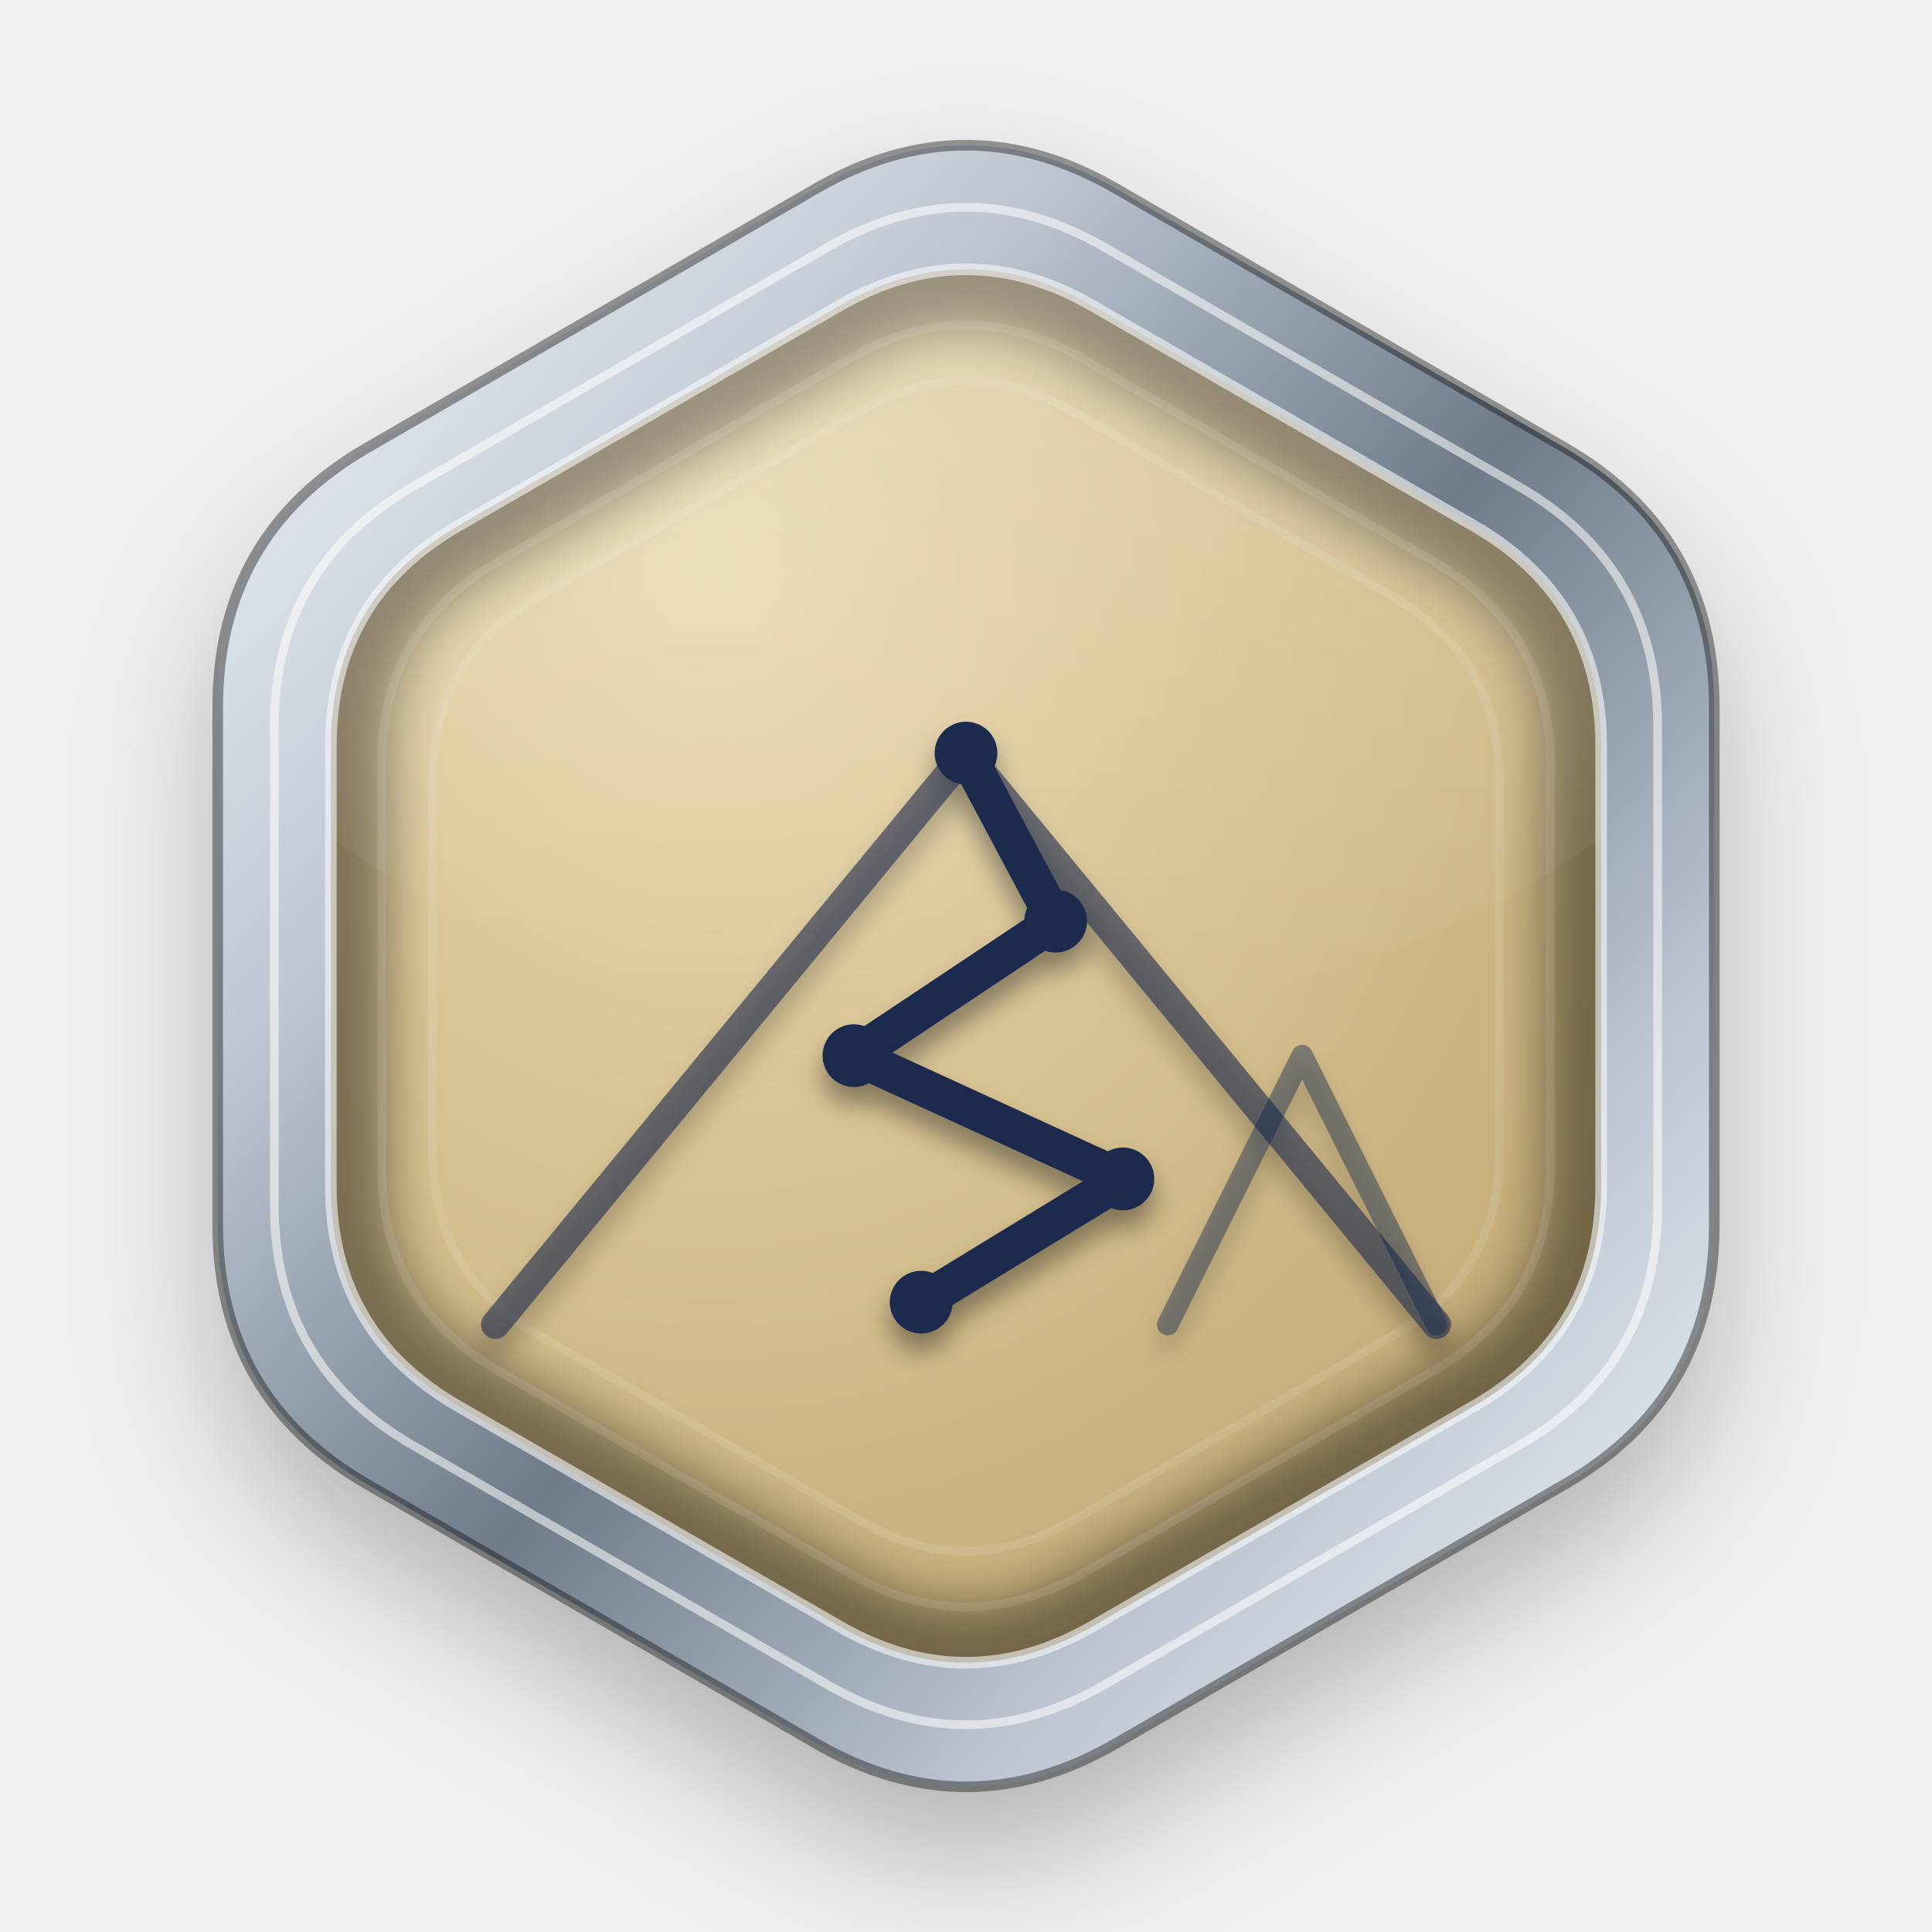
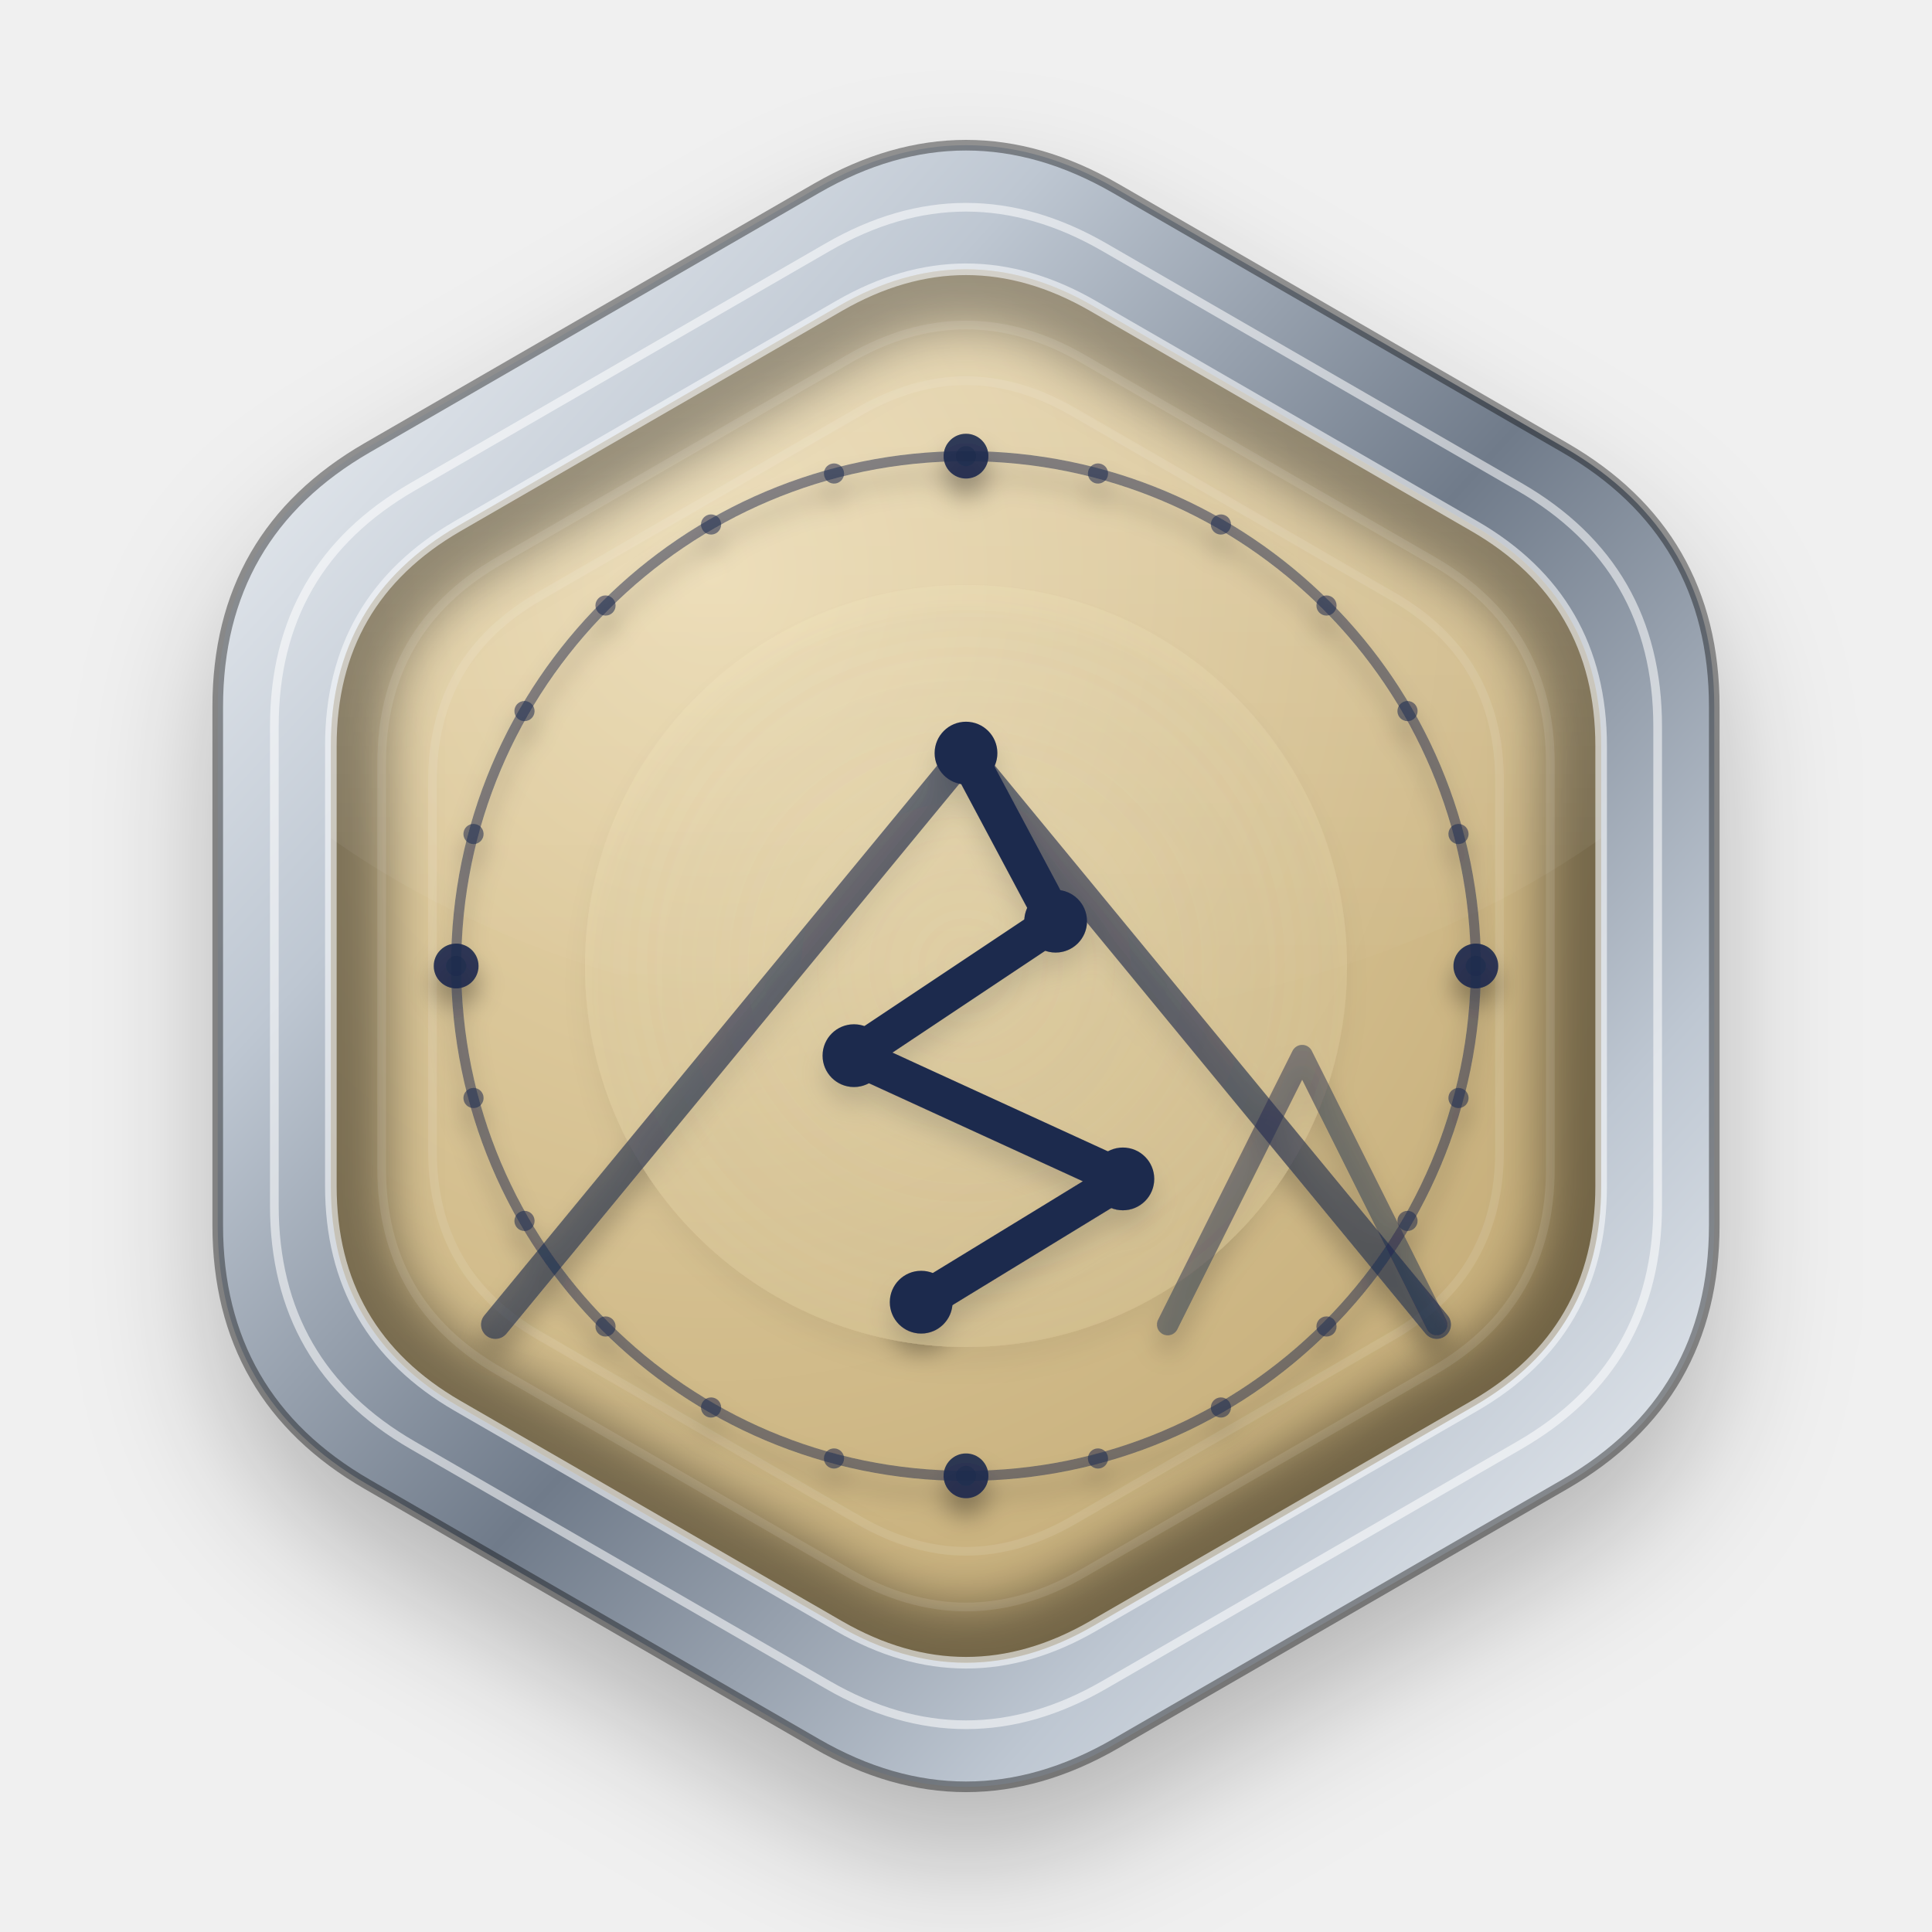
<svg xmlns="http://www.w3.org/2000/svg" viewBox="-100 -100 200 200" width="400" height="400">
  <defs>
    <filter id="blur8" x="-30%" y="-30%" width="160%" height="160%">
      <feGaussianBlur stdDeviation="7" />
    </filter>
    <filter id="blur3" x="-30%" y="-30%" width="160%" height="160%">
      <feGaussianBlur stdDeviation="2.6" />
    </filter>
    <filter id="emb" x="-20%" y="-20%" width="140%" height="140%">
      <feDropShadow dx="0" dy="1.6" stdDeviation="1.1" flood-color="#000" flood-opacity=".38" />
    </filter>
  </defs>
  <style>.mb36 .nf{fill:none} .mb36 .sf{fill:#1F2B4E;fill-opacity:.17} .mb36 .fl{fill:#1F2B4E;stroke:none} .mb36 .gl{fill:url(#b36g);stroke:none}</style>
  <defs>
    <radialGradient id="b36h" cx=".5" cy=".5" r=".5">
      <stop offset=".6" stop-color="#F3D58A" stop-opacity="0" />
      <stop offset=".82" stop-color="#F3D58A" stop-opacity=".95" />
      <stop offset="1" stop-color="#F3D58A" stop-opacity="0" />
    </radialGradient>
    <linearGradient id="b36r" x1="0" y1="0" x2="1" y2="1">
      <stop offset="0" stop-color="#F8FAFC" />
      <stop offset=".28" stop-color="#BEC7D2" />
      <stop offset=".52" stop-color="#707B8A" />
      <stop offset=".76" stop-color="#BEC7D2" />
      <stop offset="1" stop-color="#F8FAFC" />
    </linearGradient>
    <radialGradient id="b36p" cx=".3" cy=".22" r="1.15">
      <stop offset="0" stop-color="#EAD9B0" />
      <stop offset="1" stop-color="#B79C63" />
    </radialGradient>
    <radialGradient id="b36g" cx=".5" cy=".5" r=".5">
      <stop offset="0" stop-color="#FFF3CF" stop-opacity=".95" />
      <stop offset="1" stop-color="#FFF3CF" stop-opacity=".55" />
    </radialGradient>
    <linearGradient id="b36s" x1="0" y1="0" x2="0" y2="1">
      <stop offset="0" stop-color="#fff" stop-opacity=".34" />
      <stop offset="1" stop-color="#fff" stop-opacity="0" />
    </linearGradient>
    <clipPath id="b36c">
      <path d="M-13.15,-68.33Q0,-75.92 13.15,-68.33L52.6,-45.55Q65.75,-37.96 65.75,-22.78L65.75,22.78Q65.75,37.96 52.6,45.55L13.15,68.33Q0,75.92 -13.15,68.33L-52.6,45.55Q-65.75,37.96 -65.75,22.78L-65.75,-22.78Q-65.75,-37.96 -52.6,-45.55Z" />
    </clipPath>
  </defs>
  <path d="M-15.49,-80.5Q0,-89.44 15.49,-80.5L61.97,-53.66Q77.46,-44.72 77.46,-26.83L77.46,26.83Q77.46,44.72 61.97,53.66L15.49,80.5Q0,89.44 -15.49,80.5L-61.97,53.66Q-77.46,44.72 -77.46,26.83L-77.46,-26.83Q-77.46,-44.72 -61.97,-53.66Z" transform="translate(0 7)" fill="#000" opacity=".26" filter="url(#blur8)" />
  <path d="M-15.49,-80.5Q0,-89.44 15.49,-80.5L61.97,-53.66Q77.46,-44.72 77.46,-26.83L77.46,26.83Q77.46,44.72 61.97,53.66L15.49,80.5Q0,89.44 -15.49,80.5L-61.97,53.66Q-77.46,44.72 -77.46,26.83L-77.46,-26.83Q-77.46,-44.72 -61.97,-53.66Z" fill="url(#b36r)" />
  <path d="M-15.49,-80.5Q0,-89.44 15.49,-80.5L61.97,-53.66Q77.46,-44.72 77.46,-26.83L77.46,26.83Q77.46,44.72 61.97,53.66L15.49,80.5Q0,89.44 -15.49,80.5L-61.97,53.66Q-77.46,44.72 -77.46,26.83L-77.46,-26.83Q-77.46,-44.72 -61.97,-53.66Z" fill="none" stroke="#000" stroke-opacity=".38" stroke-width="1.1" />
  <path d="M-14.32,-74.41Q0,-82.68 14.32,-74.41L57.28,-49.61Q71.6,-41.34 71.6,-24.8L71.6,24.8Q71.6,41.34 57.28,49.61L14.32,74.41Q0,82.68 -14.32,74.41L-57.28,49.61Q-71.6,41.34 -71.6,24.8L-71.6,-24.8Q-71.6,-41.34 -57.28,-49.61Z" fill="none" stroke="#fff" stroke-opacity=".55" stroke-width=".9" />
  <path d="M-13.15,-68.33Q0,-75.92 13.15,-68.33L52.6,-45.55Q65.75,-37.96 65.75,-22.78L65.75,22.78Q65.75,37.96 52.6,45.55L13.15,68.33Q0,75.92 -13.15,68.33L-52.6,45.55Q-65.75,37.96 -65.75,22.78L-65.75,-22.78Q-65.75,-37.96 -52.6,-45.55Z" fill="url(#b36p)" />
  <g clip-path="url(#b36c)">
    <path d="M-13.15,-68.33Q0,-75.92 13.15,-68.33L52.6,-45.55Q65.75,-37.96 65.75,-22.78L65.75,22.78Q65.75,37.96 52.6,45.55L13.15,68.33Q0,75.92 -13.15,68.33L-52.6,45.55Q-65.75,37.96 -65.75,22.78L-65.75,-22.78Q-65.75,-37.96 -52.6,-45.55Z" fill="none" stroke="#000" stroke-opacity=".42" stroke-width="12" filter="url(#blur3)" />
    <path d="M-12.1,-62.86Q0,-69.85 12.1,-62.86L48.39,-41.91Q60.49,-34.92 60.49,-20.95L60.49,20.95Q60.49,34.92 48.39,41.91L12.1,62.86Q0,69.85 -12.1,62.86L-48.39,41.91Q-60.49,34.92 -60.49,20.95L-60.49,-20.95Q-60.49,-34.92 -48.39,-41.91Z" fill="none" stroke="#fff" stroke-opacity=".10" stroke-width=".9" />
    <path d="M-11.05,-57.4Q0,-63.77 11.05,-57.4L44.18,-38.26Q55.23,-31.89 55.23,-19.13L55.23,19.13Q55.23,31.89 44.18,38.26L11.05,57.4Q0,63.77 -11.05,57.4L-44.18,38.26Q-55.23,31.89 -55.23,19.13L-55.23,-19.13Q-55.23,-31.89 -44.18,-38.26Z" fill="none" stroke="#fff" stroke-opacity=".10" stroke-width=".9" />
    <ellipse cx="0" cy="-58" rx="92" ry="64" fill="url(#b36s)" />
  </g>
  <path d="M-13.15,-68.33Q0,-75.92 13.15,-68.33L52.6,-45.55Q65.75,-37.96 65.75,-22.78L65.75,22.78Q65.75,37.96 52.6,45.55L13.15,68.33Q0,75.92 -13.15,68.33L-52.6,45.55Q-65.75,37.96 -65.75,22.78L-65.75,-22.78Q-65.75,-37.96 -52.6,-45.55Z" fill="none" stroke="#F8FAFC" stroke-opacity=".6" stroke-width="1.2" />
  <g filter="url(#emb)" fill="none" stroke="#1F2B4E" stroke-linecap="round" stroke-linejoin="round" class="mb36" transform="scale(1.16)">
+     <circle cx="0" cy="0" r="34" class="gl" stroke="none" opacity="0.22" />
+     <circle cx="0" cy="0" r="45.5" fill="none" stroke-width="0.9" opacity="0.5" />
+     <circle cx="0" cy="-45.5" r="0.9" class="fl" stroke="none" opacity="0.55" />
+     <circle cx="11.78" cy="-43.95" r="0.9" class="fl" stroke="none" opacity="0.55" />
+     <circle cx="22.75" cy="-39.4" r="0.9" class="fl" stroke="none" opacity="0.55" />
+     <circle cx="32.17" cy="-32.17" r="0.9" class="fl" stroke="none" opacity="0.55" />
+     <circle cx="39.4" cy="-22.75" r="0.9" class="fl" stroke="none" opacity="0.55" />
+     <circle cx="43.95" cy="-11.78" r="0.9" class="fl" stroke="none" opacity="0.55" />
+     <circle cx="45.5" cy="0" r="0.9" class="fl" stroke="none" opacity="0.55" />
+     <circle cx="43.95" cy="11.78" r="0.9" class="fl" stroke="none" opacity="0.55" />
+     <circle cx="39.4" cy="22.75" r="0.9" class="fl" stroke="none" opacity="0.55" />
+     <circle cx="32.17" cy="32.17" r="0.9" class="fl" stroke="none" opacity="0.55" />
+     <circle cx="22.75" cy="39.4" r="0.9" class="fl" stroke="none" opacity="0.55" />
+     <circle cx="11.78" cy="43.95" r="0.9" class="fl" stroke="none" opacity="0.55" />
+     <circle cx="0" cy="45.5" r="0.9" class="fl" stroke="none" opacity="0.55" />
+     <circle cx="-11.78" cy="43.95" r="0.9" class="fl" stroke="none" opacity="0.55" />
+     <circle cx="-22.75" cy="39.4" r="0.9" class="fl" stroke="none" opacity="0.55" />
+     <circle cx="-32.17" cy="32.17" r="0.9" class="fl" stroke="none" opacity="0.55" />
+     <circle cx="-39.4" cy="22.75" r="0.9" class="fl" stroke="none" opacity="0.55" />
+     <circle cx="-43.95" cy="11.78" r="0.9" class="fl" stroke="none" opacity="0.55" />
+     <circle cx="-45.5" cy="0" r="0.9" class="fl" stroke="none" opacity="0.55" />
+     <circle cx="-43.95" cy="-11.78" r="0.9" class="fl" stroke="none" opacity="0.55" />
+     <circle cx="-39.4" cy="-22.75" r="0.9" class="fl" stroke="none" opacity="0.55" />
+     <circle cx="-32.17" cy="-32.17" r="0.9" class="fl" stroke="none" opacity="0.55" />
+     <circle cx="-22.75" cy="-39.4" r="0.9" class="fl" stroke="none" opacity="0.55" />
+     <circle cx="-11.78" cy="-43.95" r="0.9" class="fl" stroke="none" opacity="0.55" />
+     <circle cx="0" cy="-45.5" r="2" class="fl" stroke="none" opacity="0.9" />
+     <circle cx="45.5" cy="0" r="2" class="fl" stroke="none" opacity="0.9" />
+     <circle cx="0" cy="45.5" r="2" class="fl" stroke="none" opacity="0.9" />
+     <circle cx="-45.5" cy="0" r="2" class="fl" stroke="none" opacity="0.9" />
    <polyline points="-42,32 0,-19 42,32" class="nf" stroke-width="2.56" opacity="0.6" />
    <polyline points="18,32 30,8 42,32" class="nf" stroke-width="1.92" opacity="0.45" />
    <polyline points="-4,30 14,19 -10,8 8,-4 0,-19" class="nf" stroke-width="3.36" opacity="1" />
    <circle cx="-4" cy="30" r="2.8" class="fl" stroke="none" opacity="1" />
    <circle cx="14" cy="19" r="2.8" class="fl" stroke="none" opacity="1" />
    <circle cx="-10" cy="8" r="2.8" class="fl" stroke="none" opacity="1" />
    <circle cx="8" cy="-4" r="2.8" class="fl" stroke="none" opacity="1" />
    <circle cx="0" cy="-19" r="2.8" class="fl" stroke="none" opacity="1" />
  </g>
</svg>
